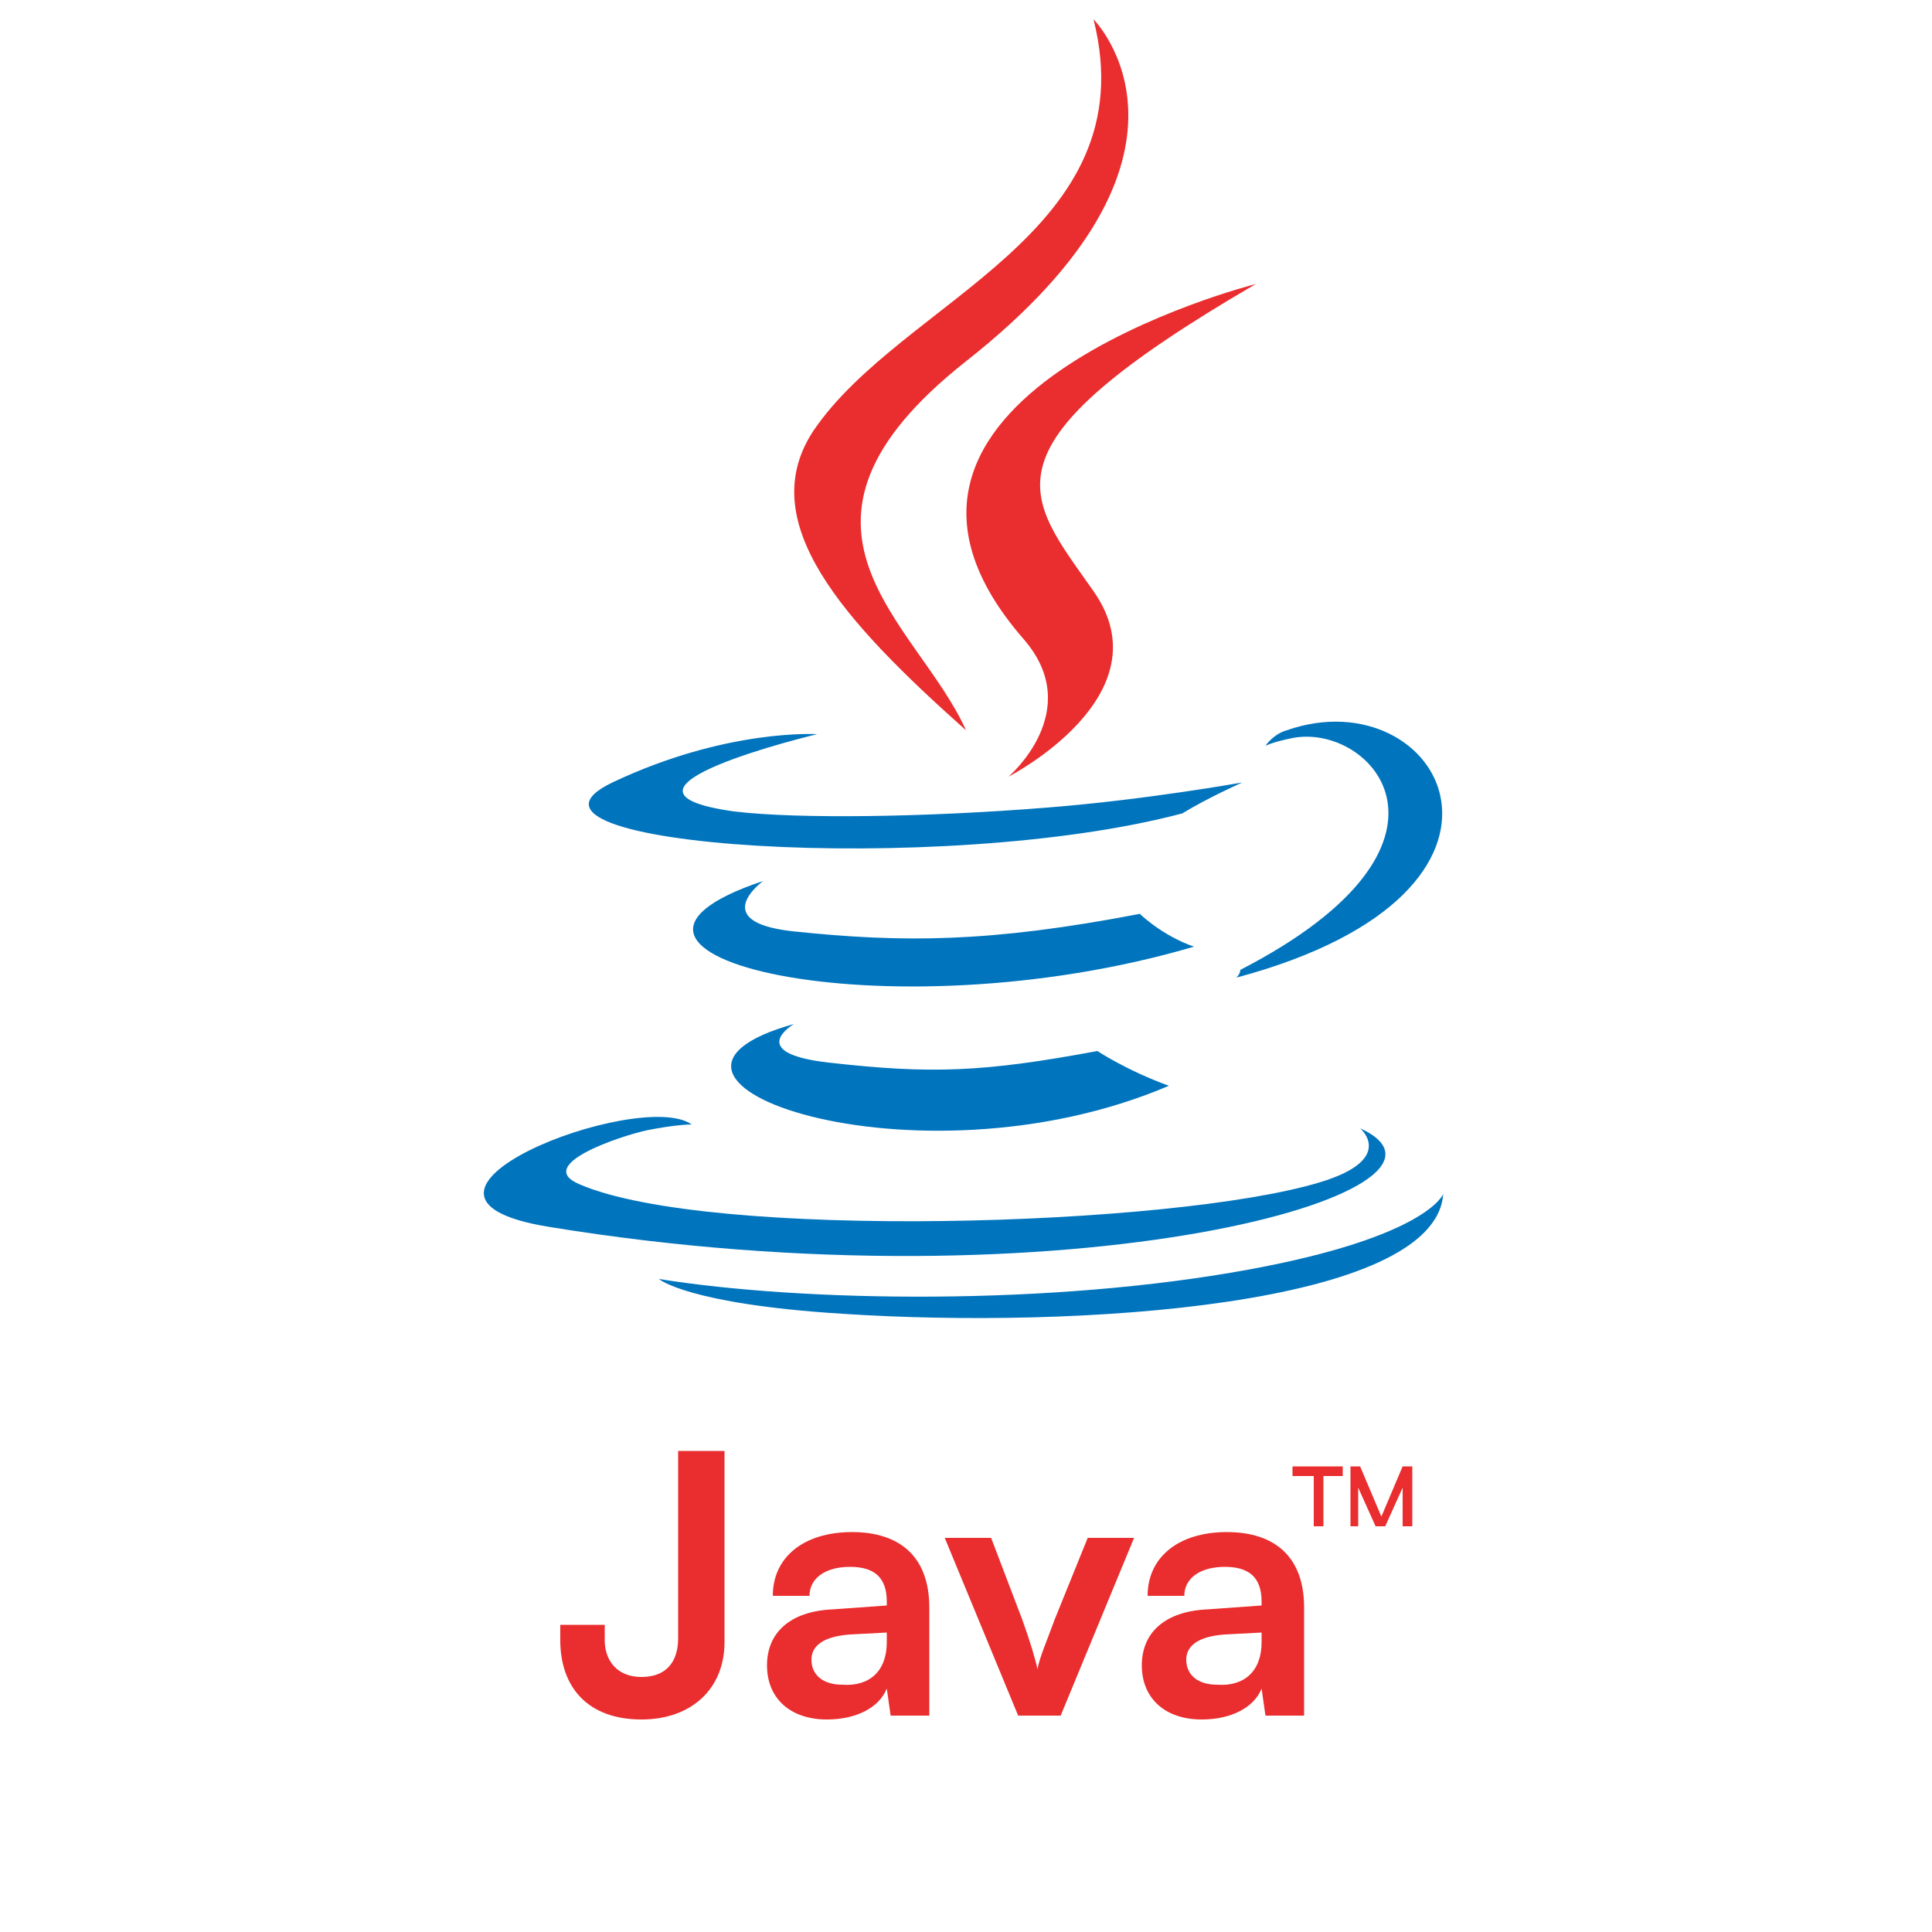
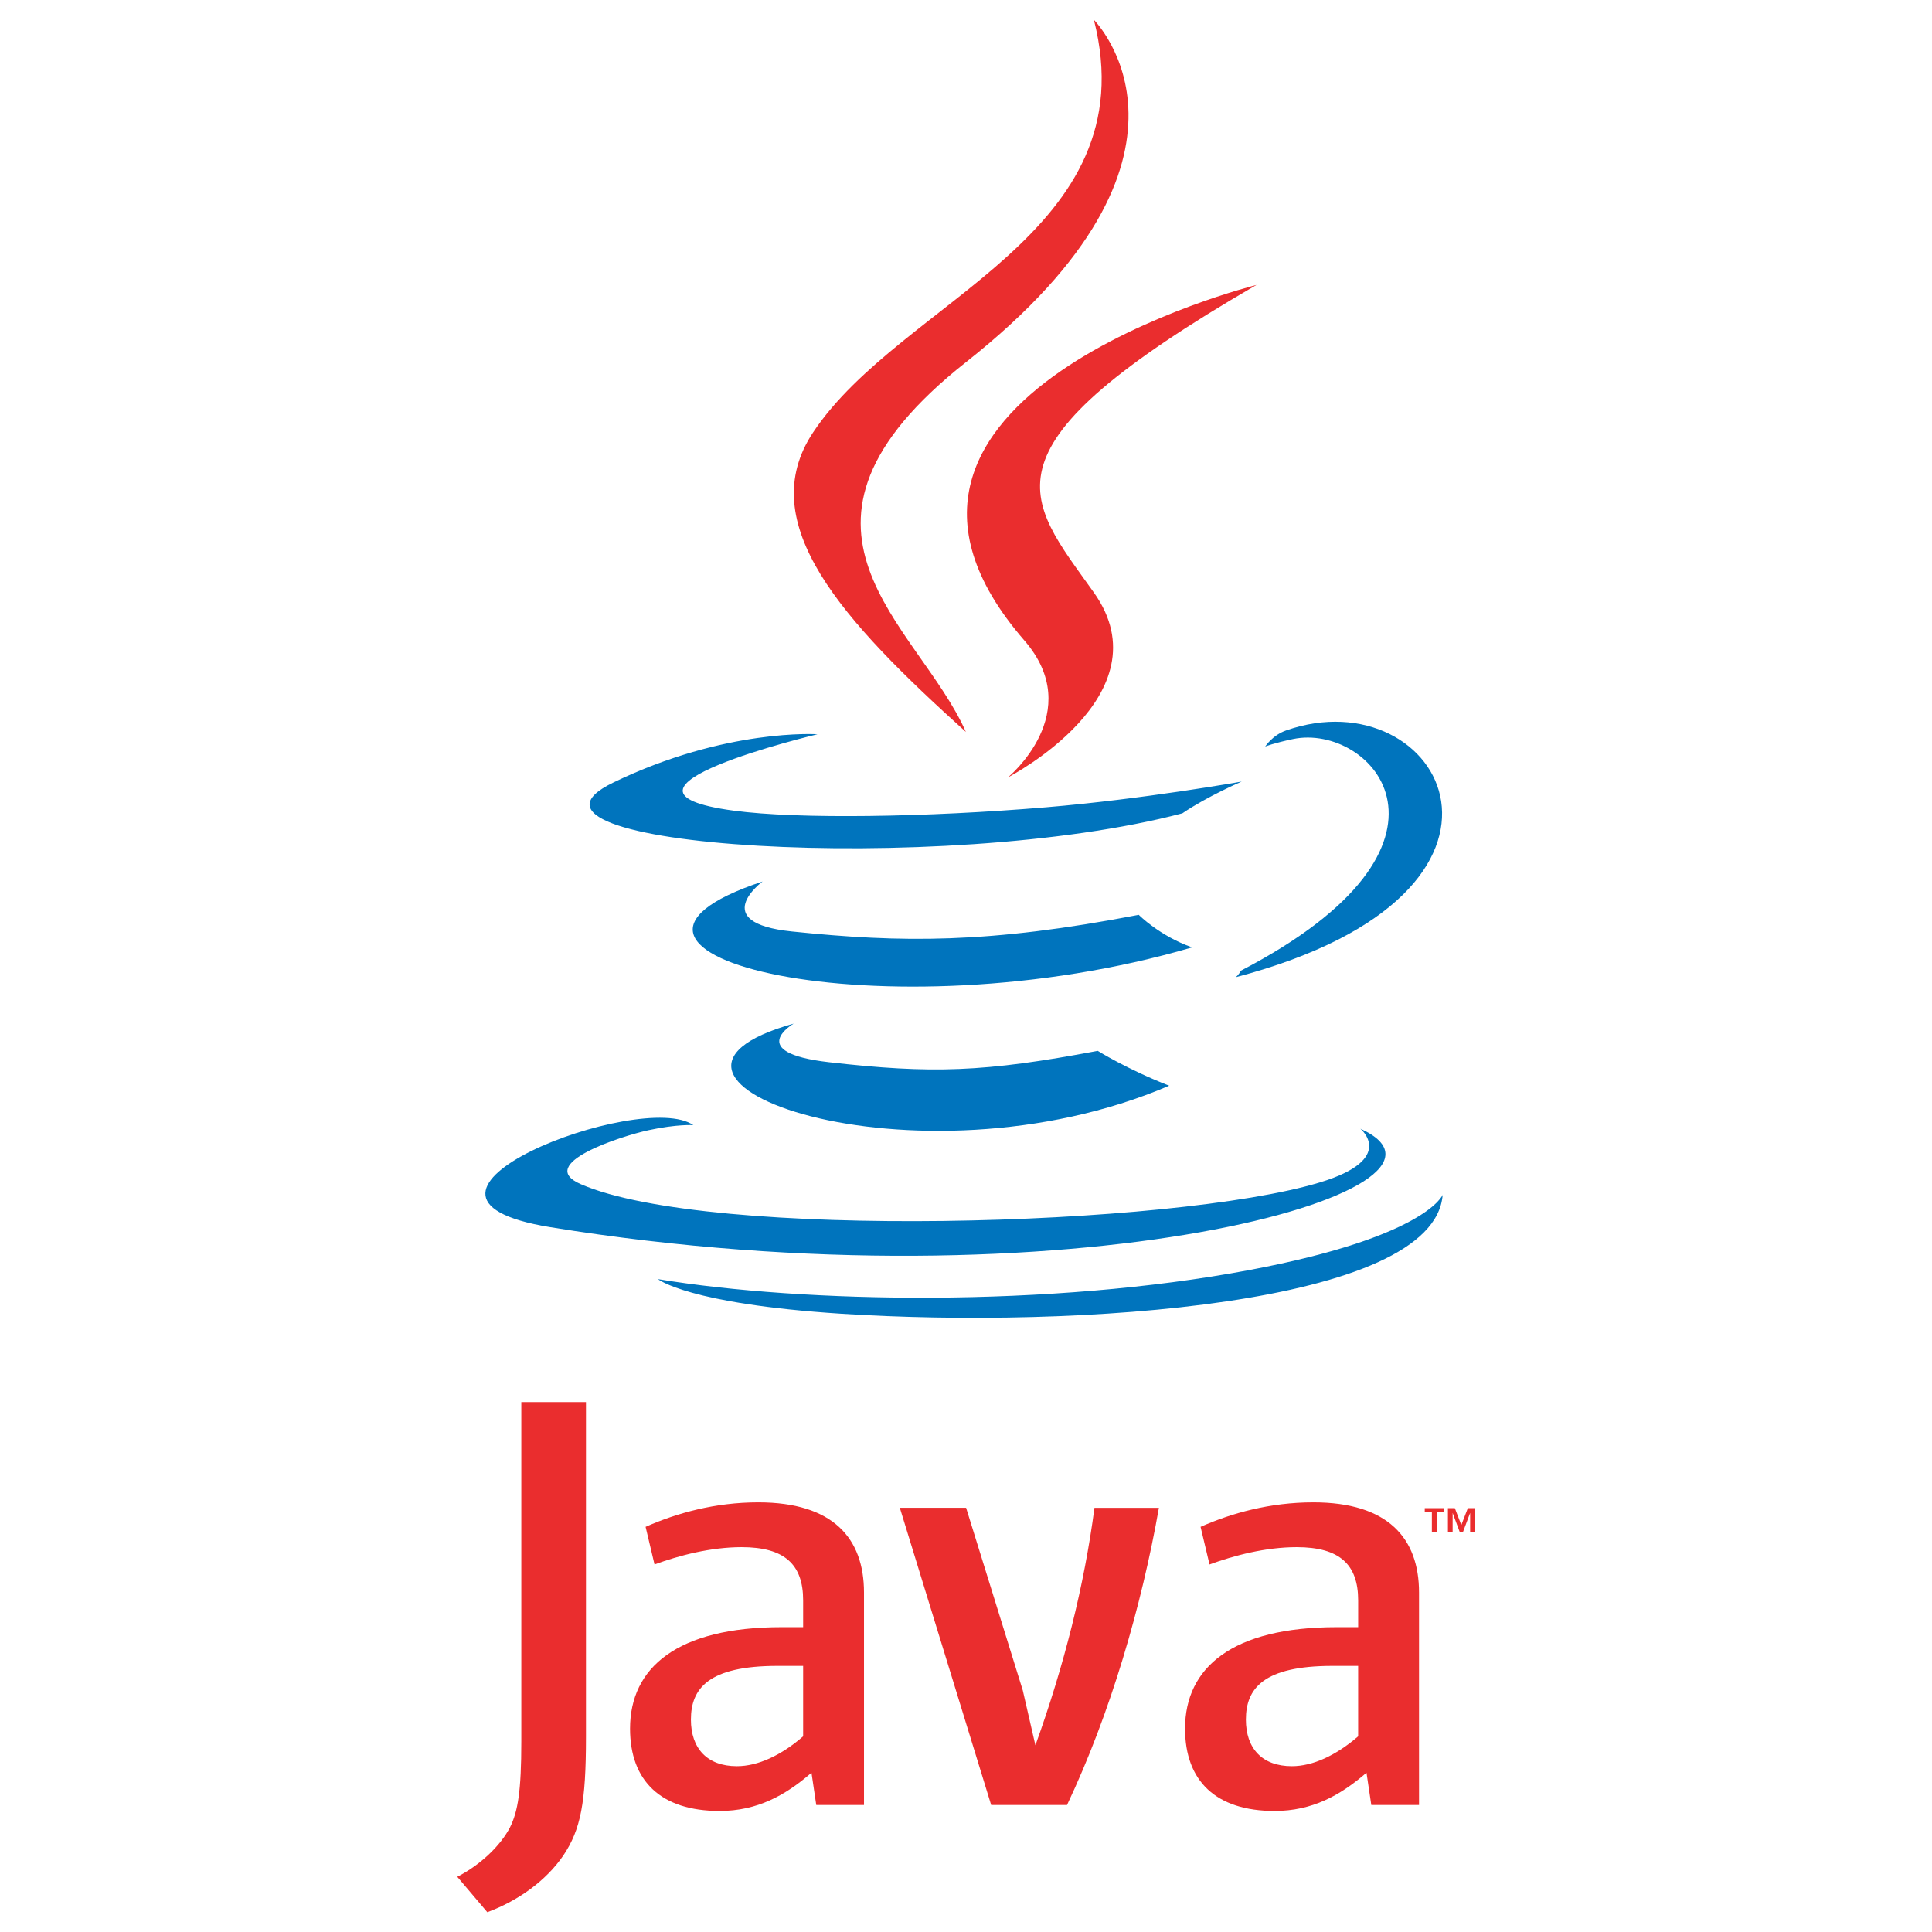
- <svg xmlns="http://www.w3.org/2000/svg" version="1.1" id="svg14" x="0px" y="0px" viewBox="0 0 100 100" style="enable-background:new 0 0 100 100;" xml:space="preserve">
-   <style type="text/css">
- 	.st0{fill:#0074BD;}
- 	.st1{fill:#EA2D2E;}
- 	.st2{enable-background:new    ;}
- </style>
-   <path id="path2" class="st0" d="M41.1,53c0,0-2.6,1.5,1.8,2c5.3,0.6,8,0.5,13.9-0.6c0,0,1.5,1,3.7,1.8C47.4,61.8,30.7,55.9,41.1,53z   M39.5,45.6c0,0-2.9,2.1,1.5,2.6c5.7,0.6,10.2,0.6,18-0.9c0,0,1.1,1.1,2.8,1.7C45.8,53.7,28.1,49.4,39.5,45.6z" />
-   <path id="path4" class="st1" d="M53,33.1c3.2,3.7-0.8,7.1-0.8,7.1s8.2-4.2,4.4-9.6c-3.5-5-6.2-7.4,8.4-15.9C65,14.7,42,20.5,53,33.1  z" />
-   <path id="path6" class="st0" d="M70.4,58.4c0,0,1.9,1.6-2.1,2.8c-7.6,2.3-31.6,3-38.3,0.1c-2.4-1,2.1-2.5,3.5-2.8  c1.5-0.3,2.3-0.3,2.3-0.3c-2.7-1.9-17.2,3.7-7.4,5.3C55.3,67.9,77.4,61.6,70.4,58.4z M42.3,38c0,0-12.2,2.9-4.3,4  c3.3,0.4,10,0.3,16.2-0.2c5.1-0.4,10.1-1.3,10.1-1.3s-1.8,0.8-3.1,1.6c-12.4,3.3-36.4,1.7-29.5-1.6C37.6,37.7,42.3,38,42.3,38z   M64.2,50.2c12.6-6.5,6.8-12.8,2.7-12c-1,0.2-1.4,0.4-1.4,0.4s0.4-0.6,1.1-0.8c8-2.8,14.2,8.3-2.6,12.8C64,50.6,64.2,50.4,64.2,50.2  z" />
-   <path id="path8" class="st1" d="M56.6,1c0,0,7,7-6.6,17.7c-10.9,8.6-2.5,13.5,0,19.1c-6.4-5.7-11-10.8-7.9-15.5  C46.7,15.5,59.4,12.1,56.6,1z" />
-   <path id="path10" class="st0" d="M43.6,68c12.1,0.8,30.7-0.4,31.1-6.2c0,0-0.8,2.2-10,3.9c-10.3,1.9-23.1,1.7-30.6,0.5  C34.1,66.2,35.6,67.5,43.6,68z" />
-   <g class="st2">
-     <path class="st1" d="M29,84.1h2.3v0.8c0,1,0.6,1.9,1.9,1.9s1.9-0.8,1.9-2v-9.7h2.4V85c0,2.4-1.7,4-4.3,4c-2.8,0-4.2-1.7-4.2-4.1   V84.1z" />
-     <path class="st1" d="M39.7,86.2c0-1.7,1.2-2.8,3.4-2.9l2.8-0.2v-0.2c0-1.3-0.7-1.8-1.9-1.8c-1.3,0-2.1,0.6-2.1,1.5h-1.9   c0-2,1.6-3.3,4.1-3.3c2.5,0,4,1.3,4,3.9v5.6h-2l-0.2-1.4c-0.4,1-1.6,1.6-3.1,1.6C40.9,89,39.7,87.9,39.7,86.2z M45.9,85v-0.5   l-1.9,0.1c-1.4,0.1-2,0.6-2,1.3c0,0.8,0.6,1.3,1.6,1.3C45,87.3,45.9,86.5,45.9,85z" />
-     <path class="st1" d="M48.9,79.6h2.4l1.6,4.2c0.4,1.1,0.7,2.1,0.8,2.6c0.1-0.6,0.5-1.5,0.9-2.6l1.7-4.2h2.4l-3.8,9.2h-2.2L48.9,79.6   z" />
-     <path class="st1" d="M59.1,86.2c0-1.7,1.2-2.8,3.4-2.9l2.8-0.2v-0.2c0-1.3-0.7-1.8-1.9-1.8c-1.3,0-2.1,0.6-2.1,1.5h-1.9   c0-2,1.6-3.3,4.1-3.3c2.5,0,4,1.3,4,3.9v5.6h-2l-0.2-1.4c-0.4,1-1.6,1.6-3.1,1.6C60.3,89,59.1,87.9,59.1,86.2z M65.3,85v-0.5   l-1.9,0.1c-1.4,0.1-2,0.6-2,1.3c0,0.8,0.6,1.3,1.6,1.3C64.4,87.3,65.3,86.5,65.3,85z" />
-   </g>
-   <g class="st2">
-     <path class="st1" d="M66.9,76.4v-0.5h2.6v0.5h-1V79h-0.5v-2.6H66.9z M69.9,79v-3.1h0.5l1.1,2.6l1.1-2.6h0.5V79h-0.5v-2l-0.9,2h-0.5   l-0.9-2v2H69.9z" />
-   </g>
+ <svg xmlns="http://www.w3.org/2000/svg" width="100" height="100" viewBox="0 0 128 128">
+   <path fill="#0074BD" d="M52.581 67.817s-3.284 1.911 2.341 2.557c6.814.778 10.297.666 17.805-.753 0 0 1.979 1.237 4.735 2.309-16.836 7.213-38.104-.418-24.881-4.113zm-2.059-9.415s-3.684 2.729 1.945 3.311c7.28.751 13.027.813 22.979-1.103 0 0 1.373 1.396 3.536 2.157-20.352 5.954-43.021.469-28.46-4.365z" />
+   <path fill="#EA2D2E" d="M67.865 42.431c4.151 4.778-1.088 9.074-1.088 9.074s10.533-5.437 5.696-12.248c-4.519-6.349-7.982-9.502 10.771-20.378.001 0-29.438 7.35-15.379 23.552z" />
+   <path fill="#0074BD" d="M90.132 74.781s2.432 2.005-2.678 3.555c-9.716 2.943-40.444 3.831-48.979.117-3.066-1.335 2.687-3.187 4.496-3.576 1.887-.409 2.965-.334 2.965-.334-3.412-2.403-22.055 4.719-9.469 6.762 34.324 5.563 62.567-2.506 53.665-6.524zm-35.97-26.134s-15.629 3.713-5.534 5.063c4.264.57 12.758.439 20.676-.225 6.469-.543 12.961-1.704 12.961-1.704s-2.279.978-3.93 2.104c-15.874 4.175-46.533 2.23-37.706-2.038 7.463-3.611 13.533-3.2 13.533-3.2zM82.2 64.317c16.135-8.382 8.674-16.438 3.467-15.353-1.273.266-1.845.496-1.845.496s.475-.744 1.378-1.063c10.302-3.62 18.223 10.681-3.322 16.345 0 0 .247-.224.322-.425z" />
+   <path fill="#EA2D2E" d="M72.474 1.313s8.935 8.939-8.476 22.682c-13.962 11.027-3.184 17.313-.006 24.498-8.15-7.354-14.128-13.828-10.118-19.852 5.889-8.842 22.204-13.131 18.6-27.328z" />
+   <path fill="#0074BD" d="M55.749 87.039c15.484.99 39.269-.551 39.832-7.878 0 0-1.082 2.777-12.799 4.981-13.218 2.488-29.523 2.199-39.191.603 0 0 1.98 1.64 12.158 2.294z" />
+   <path fill="#EA2D2E" d="M94.866 100.181h-.472v-.264h1.27v.264h-.47v1.317h-.329l.001-1.317zm2.535.066h-.006l-.468 1.251h-.216l-.465-1.251h-.005v1.251h-.312v-1.581h.457l.431 1.119.432-1.119h.454v1.581h-.302v-1.251zm-44.19 14.79c-1.46 1.266-3.004 1.978-4.391 1.978-1.974 0-3.045-1.186-3.045-3.085 0-2.055 1.146-3.56 5.738-3.56h1.697v4.667h.001zm4.031 4.548v-14.077c0-3.599-2.053-5.973-6.997-5.973-2.886 0-5.416.714-7.473 1.622l.592 2.493c1.62-.595 3.715-1.147 5.771-1.147 2.85 0 4.075 1.147 4.075 3.521v1.779h-1.424c-6.921 0-10.044 2.685-10.044 6.723 0 3.479 2.058 5.456 5.933 5.456 2.49 0 4.351-1.028 6.088-2.533l.316 2.137h3.163v-.001zm13.452 0h-5.027l-6.051-19.689h4.391l3.756 12.099.835 3.635c1.896-5.258 3.24-10.596 3.912-15.733h4.271c-1.143 6.481-3.203 13.598-6.087 19.688zm19.288-4.548c-1.465 1.266-3.01 1.978-4.392 1.978-1.976 0-3.046-1.186-3.046-3.085 0-2.055 1.149-3.56 5.736-3.56h1.701v4.667h.001zm4.033 4.548v-14.077c0-3.599-2.059-5.973-6.999-5.973-2.889 0-5.418.714-7.475 1.622l.593 2.493c1.62-.595 3.718-1.147 5.774-1.147 2.846 0 4.074 1.147 4.074 3.521v1.779h-1.424c-6.923 0-10.045 2.685-10.045 6.723 0 3.479 2.056 5.456 5.93 5.456 2.491 0 4.349-1.028 6.091-2.533l.318 2.137h3.163v-.001zm-56.693 3.346c-1.147 1.679-3.005 3.008-5.037 3.757l-1.989-2.345c1.547-.794 2.872-2.075 3.489-3.269.532-1.063.753-2.43.753-5.701V92.891h4.284v22.173c0 4.375-.348 6.144-1.5 7.867z" />
</svg>
